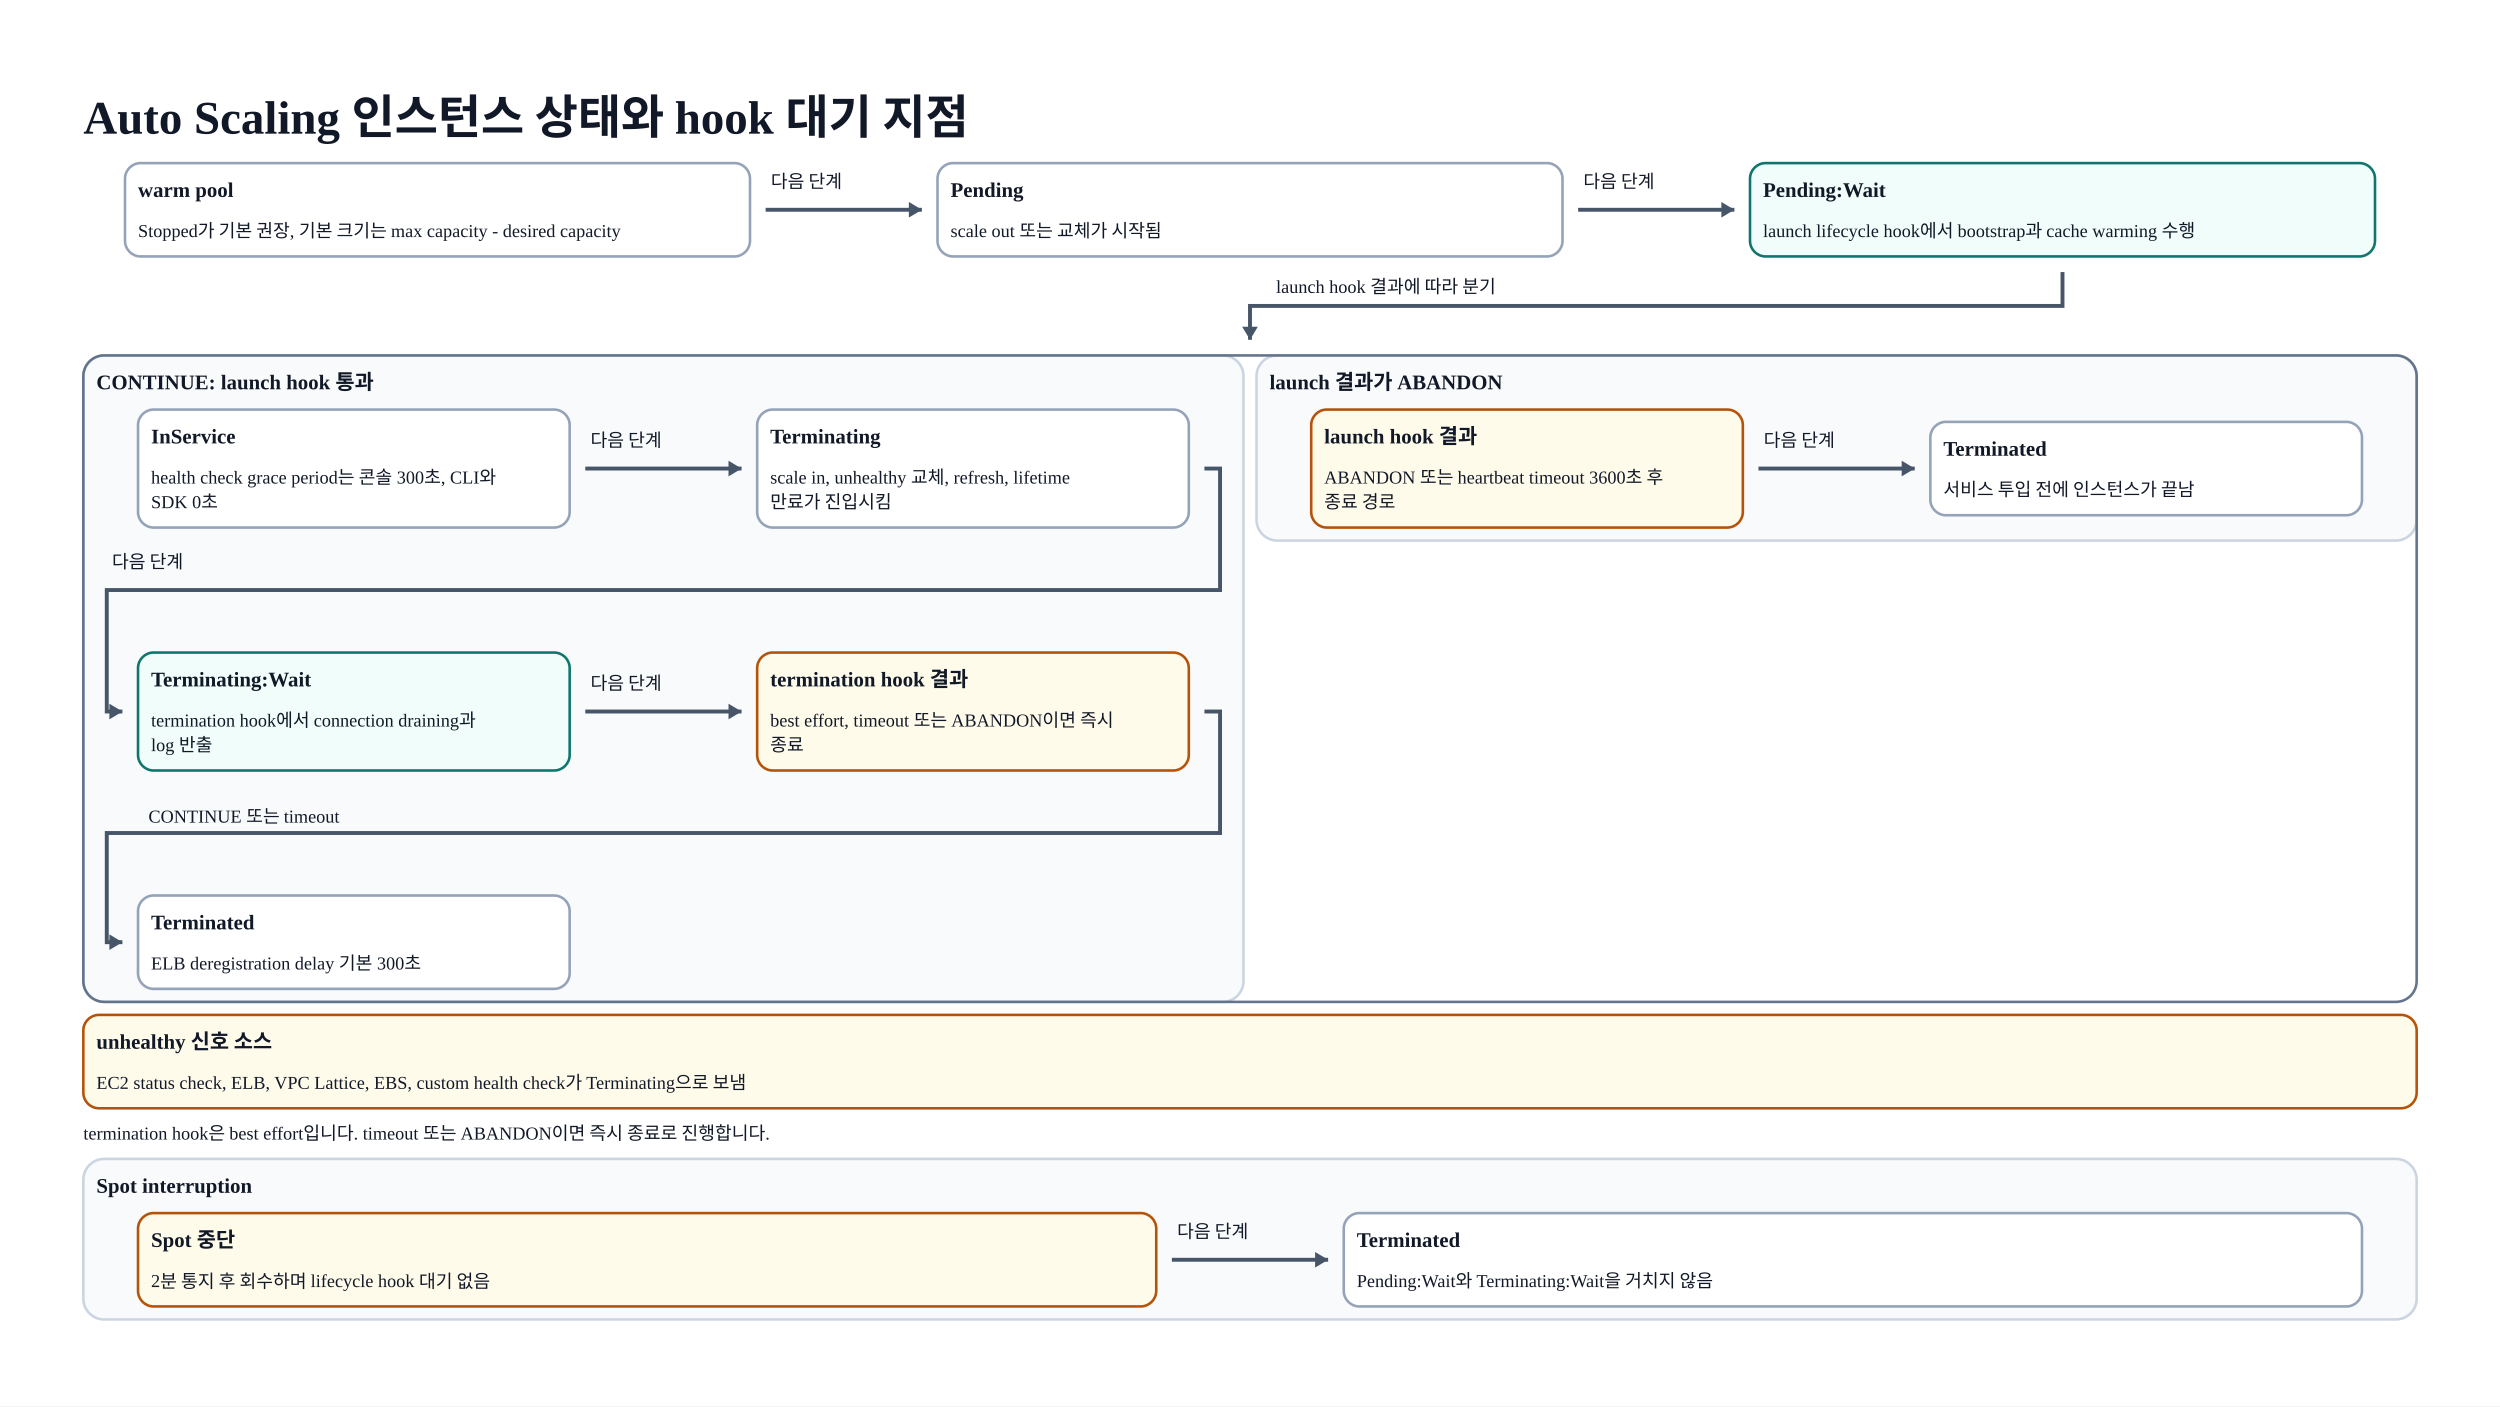
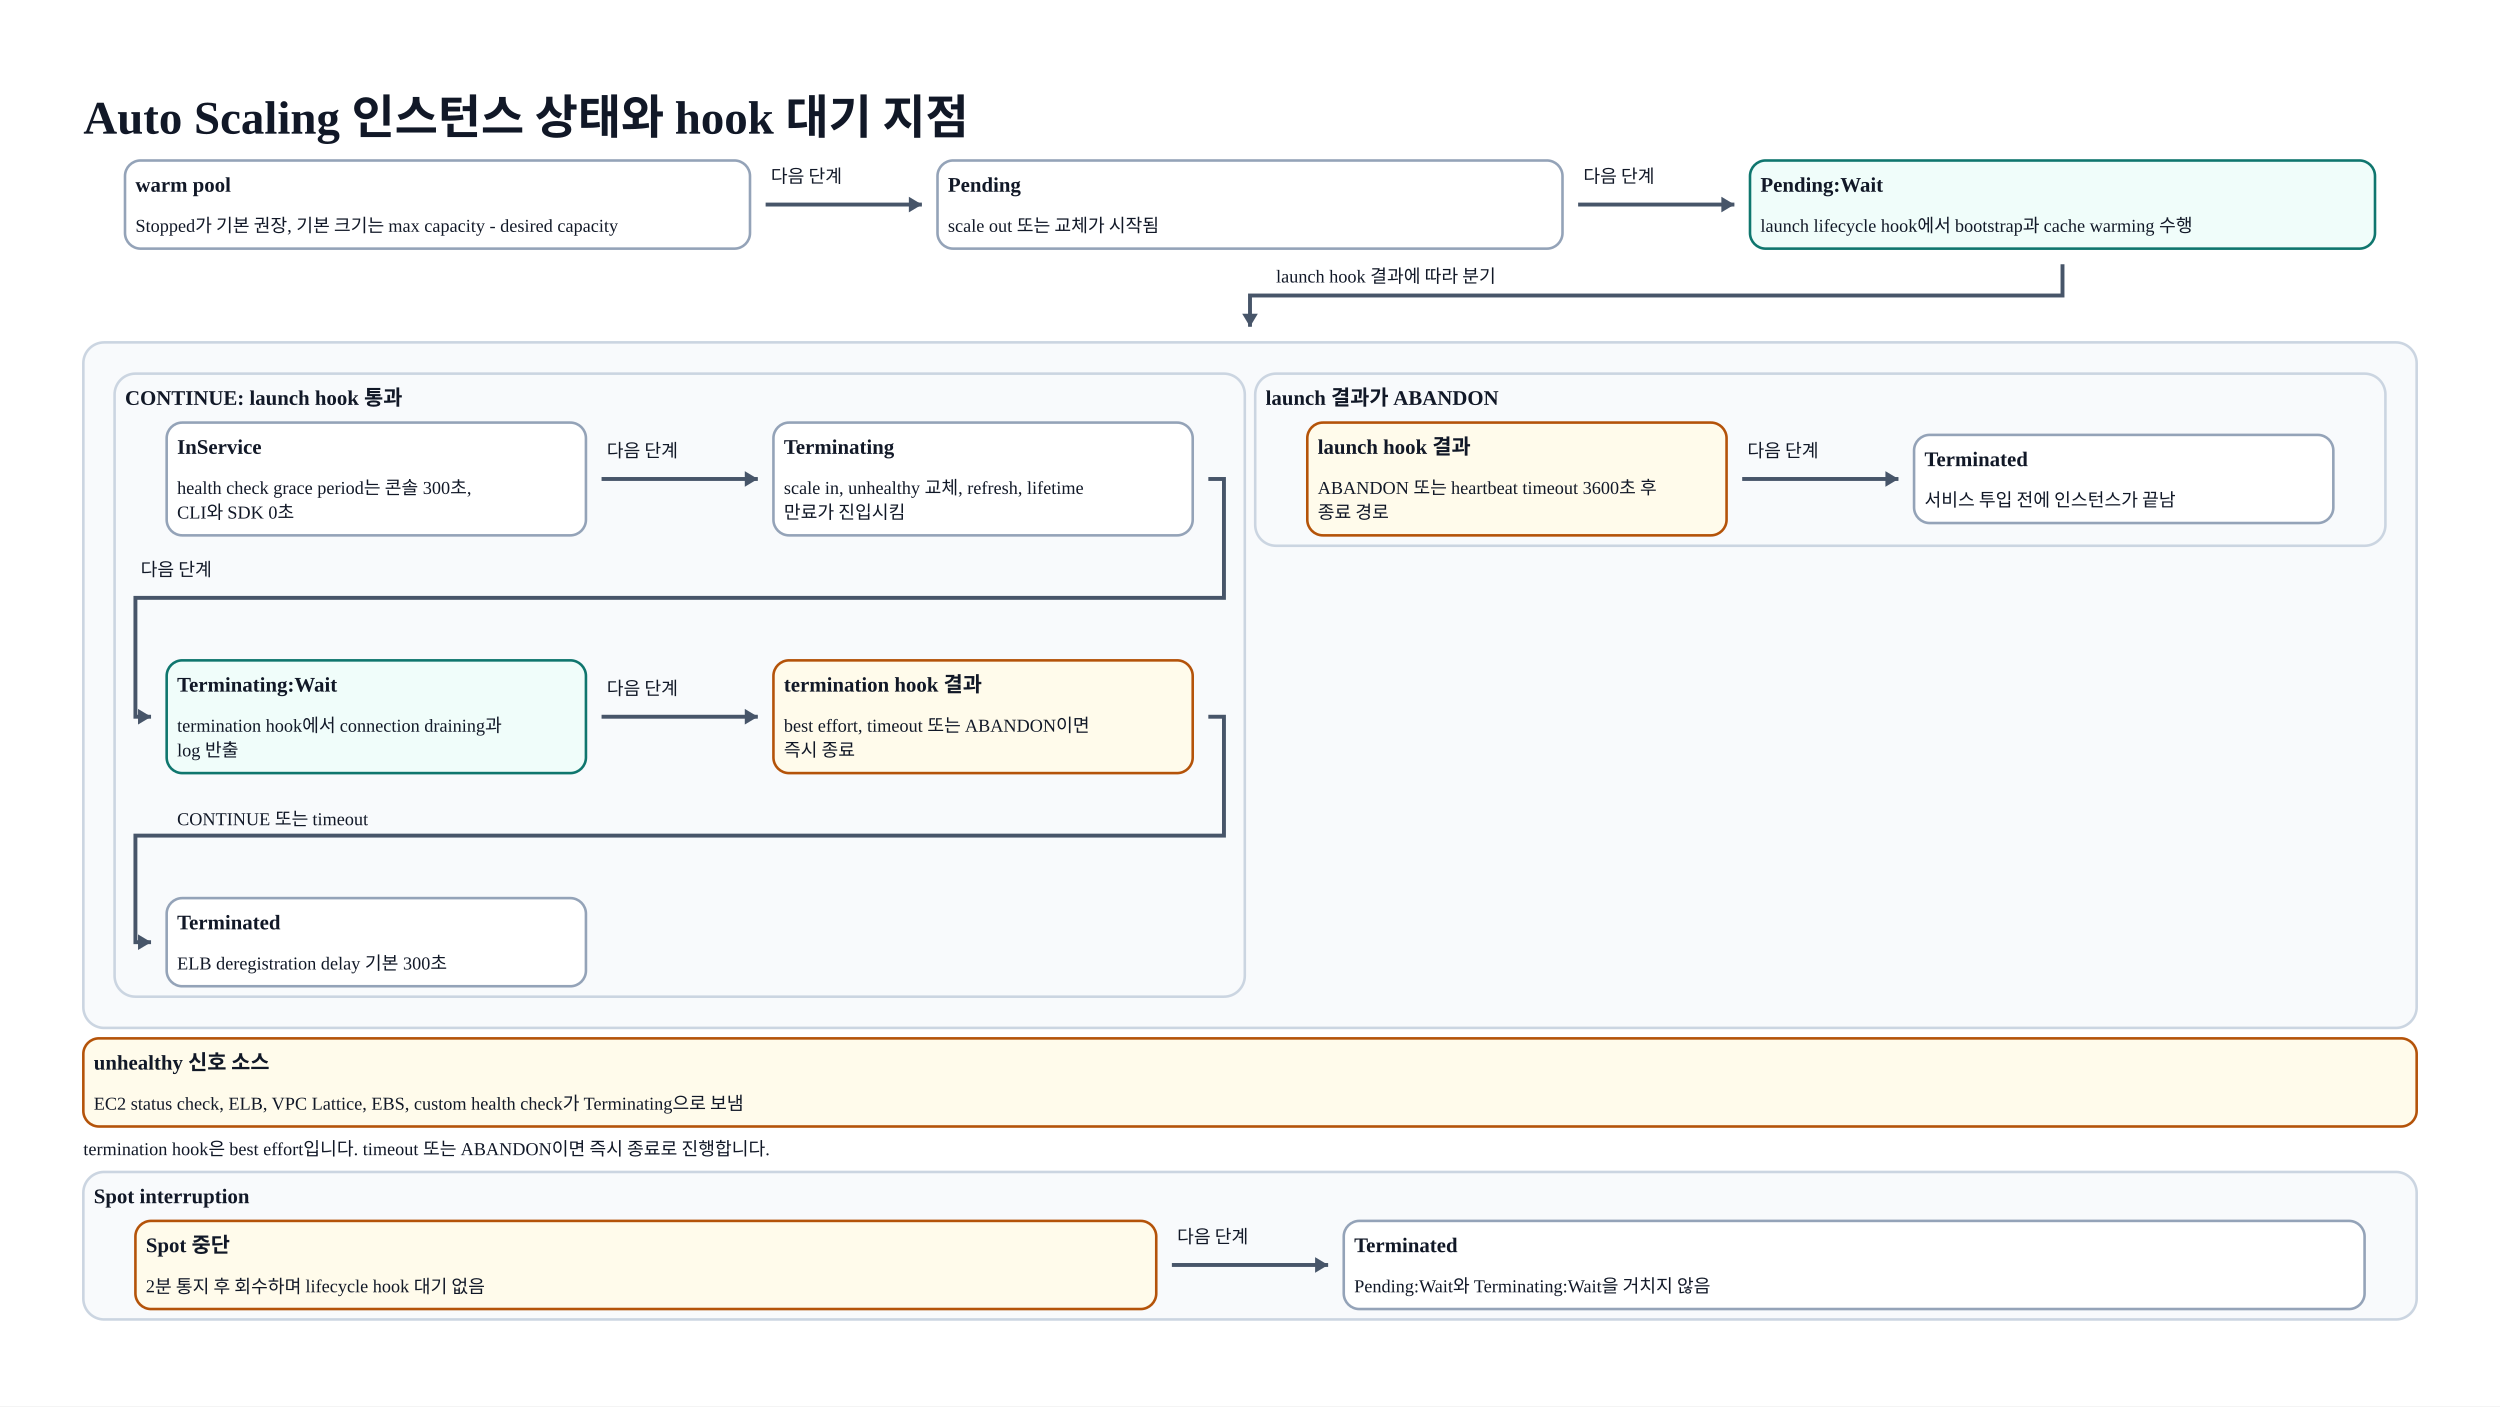
<svg xmlns="http://www.w3.org/2000/svg" class="sd-fhd-artwork" width="1920" height="1080" viewBox="0 0 1920 1080" aria-hidden="true" data-source-sha256="f7b50cf00d800533cc7cfd8ddc33ef8605dd652b27276ff7520661a9fca58d65">
  <rect x="0" y="0" width="1920" height="1080" fill="#fff" />
-   <rect data-source="root.0.1.6.0" x="64.000" y="272.950" width="891.000" height="496.500" rx="16" fill="#f8fafc" stroke="#cbd5e1" stroke-width="2" />
-   <rect data-source="root.0.1.6.1" x="965.000" y="272.950" width="891.000" height="142.200" rx="16" fill="#f8fafc" stroke="#cbd5e1" stroke-width="2" />
-   <rect data-source="root.0.2" x="64.000" y="890.050" width="1792.000" height="123.300" rx="16" fill="#f8fafc" stroke="#cbd5e1" stroke-width="2" />
-   <rect data-source="root.0.1.6" x="64.000" y="272.950" width="1792.000" height="496.500" rx="16" fill="none" stroke="#64748b" stroke-width="2" />
-   <rect data-node="root.0.1.0" x="96.000" y="125.250" width="480.000" height="71.700" rx="12" fill="#fff" stroke="#94a3b8" stroke-width="2" />
-   <rect data-node="root.0.1.2" x="720.000" y="125.250" width="480.000" height="71.700" rx="12" fill="#fff" stroke="#94a3b8" stroke-width="2" />
-   <rect data-node="root.0.1.4" x="1344.000" y="125.250" width="480.000" height="71.700" rx="12" fill="#f0fdfa" stroke="#0f766e" stroke-width="2" />
-   <rect data-node="root.0.1.6.0.1.0" x="106.000" y="314.550" width="331.500" height="90.600" rx="12" fill="#fff" stroke="#94a3b8" stroke-width="2" />
-   <rect data-node="root.0.1.6.0.1.2" x="581.500" y="314.550" width="331.500" height="90.600" rx="12" fill="#fff" stroke="#94a3b8" stroke-width="2" />
-   <rect data-node="root.0.1.6.0.1.4" x="106.000" y="501.150" width="331.500" height="90.600" rx="12" fill="#f0fdfa" stroke="#0f766e" stroke-width="2" />
-   <rect data-node="root.0.1.6.0.1.6" x="581.500" y="501.150" width="331.500" height="90.600" rx="12" fill="#fffbeb" stroke="#b45309" stroke-width="2" />
-   <rect data-node="root.0.1.6.0.1.8" x="106.000" y="687.750" width="331.500" height="71.700" rx="12" fill="#fff" stroke="#94a3b8" stroke-width="2" />
-   <rect data-node="root.0.1.6.1.1.0" x="1007.000" y="314.550" width="331.500" height="90.600" rx="12" fill="#fffbeb" stroke="#b45309" stroke-width="2" />
-   <rect data-node="root.0.1.6.1.1.2" x="1482.500" y="324.000" width="331.500" height="71.700" rx="12" fill="#fff" stroke="#94a3b8" stroke-width="2" />
-   <rect data-node="root.0.1.7" x="64.000" y="779.450" width="1792.000" height="71.700" rx="12" fill="#fffbeb" stroke="#b45309" stroke-width="2" />
-   <rect data-node="root.0.2.1.0" x="106.000" y="931.650" width="782.000" height="71.700" rx="12" fill="#fffbeb" stroke="#b45309" stroke-width="2" />
-   <rect data-node="root.0.2.1.2" x="1032.000" y="931.650" width="782.000" height="71.700" rx="12" fill="#fff" stroke="#94a3b8" stroke-width="2" />
-   <path data-edge="root.0.1.1" data-from="root.0.1.0" data-to="root.0.1.2" d="M 588.000 161.100 L 708.000 161.100" fill="none" stroke="#475569" stroke-width="3" />
-   <polygon data-arrowhead="root.0.1.1" points="708.000,161.100 698.000,167.100 698.000,155.100" fill="#475569" />
-   <path data-edge="root.0.1.3" data-from="root.0.1.2" data-to="root.0.1.4" d="M 1212.000 161.100 L 1332.000 161.100" fill="none" stroke="#475569" stroke-width="3" />
-   <polygon data-arrowhead="root.0.1.3" points="1332.000,161.100 1322.000,167.100 1322.000,155.100" fill="#475569" />
-   <path data-edge="root.0.1.6.0.1.1" data-from="root.0.1.6.0.1.0" data-to="root.0.1.6.0.1.2" d="M 449.500 359.850 L 569.500 359.850" fill="none" stroke="#475569" stroke-width="3" />
-   <polygon data-arrowhead="root.0.1.6.0.1.1" points="569.500,359.850 559.500,365.850 559.500,353.850" fill="#475569" />
-   <path data-edge="root.0.1.6.0.1.3" data-from="root.0.1.6.0.1.2" data-to="root.0.1.6.0.1.4" d="M 925.000 359.850 L 937.000 359.850 L 937.000 453.150 L 82.000 453.150 L 82.000 546.450 L 94.000 546.450" fill="none" stroke="#475569" stroke-width="3" />
-   <polygon data-arrowhead="root.0.1.6.0.1.3" points="94.000,546.450 84.000,552.450 84.000,540.450" fill="#475569" />
-   <path data-edge="root.0.1.6.0.1.5" data-from="root.0.1.6.0.1.4" data-to="root.0.1.6.0.1.6" d="M 449.500 546.450 L 569.500 546.450" fill="none" stroke="#475569" stroke-width="3" />
-   <polygon data-arrowhead="root.0.1.6.0.1.5" points="569.500,546.450 559.500,552.450 559.500,540.450" fill="#475569" />
-   <path data-edge="root.0.1.6.0.1.7" data-from="root.0.1.6.0.1.6" data-to="root.0.1.6.0.1.8" d="M 925.000 546.450 L 937.000 546.450 L 937.000 639.750 L 82.000 639.750 L 82.000 723.600 L 94.000 723.600" fill="none" stroke="#475569" stroke-width="3" />
-   <polygon data-arrowhead="root.0.1.6.0.1.7" points="94.000,723.600 84.000,729.600 84.000,717.600" fill="#475569" />
-   <path data-edge="root.0.1.6.1.1.1" data-from="root.0.1.6.1.1.0" data-to="root.0.1.6.1.1.2" d="M 1350.500 359.850 L 1470.500 359.850" fill="none" stroke="#475569" stroke-width="3" />
-   <polygon data-arrowhead="root.0.1.6.1.1.1" points="1470.500,359.850 1460.500,365.850 1460.500,353.850" fill="#475569" />
-   <path data-edge="root.0.1.5" data-from="root.0.1.4" data-to="root.0.1.6" d="M 1584.000 208.950 L 1584.000 234.950 L 960.000 234.950 L 960.000 260.950" fill="none" stroke="#475569" stroke-width="3" />
-   <polygon data-arrowhead="root.0.1.5" points="960.000,260.950 954.000,250.950 966.000,250.950" fill="#475569" />
-   <path data-edge="root.0.2.1.1" data-from="root.0.2.1.0" data-to="root.0.2.1.2" d="M 900.000 967.500 L 1020.000 967.500" fill="none" stroke="#475569" stroke-width="3" />
-   <polygon data-arrowhead="root.0.2.1.1" points="1020.000,967.500 1010.000,973.500 1010.000,961.500" fill="#475569" />
+   <rect data-source="root.0.1.6" x="64.000" y="262.950" width="1792.000" height="526.500" rx="16" fill="#f8fafc" stroke="#cbd5e1" stroke-width="2" />
+   <rect data-source="root.0.1.6.0" x="88.000" y="286.950" width="868.000" height="478.500" rx="16" fill="#f8fafc" stroke="#cbd5e1" stroke-width="2" />
+   <rect data-source="root.0.1.6.1" x="964.000" y="286.950" width="868.000" height="132.200" rx="16" fill="#f8fafc" stroke="#cbd5e1" stroke-width="2" />
+   <rect data-source="root.0.2" x="64.000" y="900.050" width="1792.000" height="113.300" rx="16" fill="#f8fafc" stroke="#cbd5e1" stroke-width="2" />
+   <rect data-node="root.0.1.0" x="96.000" y="123.250" width="480.000" height="67.700" rx="12" fill="#fff" stroke="#94a3b8" stroke-width="2" />
+   <rect data-node="root.0.1.2" x="720.000" y="123.250" width="480.000" height="67.700" rx="12" fill="#fff" stroke="#94a3b8" stroke-width="2" />
+   <rect data-node="root.0.1.4" x="1344.000" y="123.250" width="480.000" height="67.700" rx="12" fill="#f0fdfa" stroke="#0f766e" stroke-width="2" />
+   <rect data-node="root.0.1.6.0.1.0" x="128.000" y="324.550" width="322.000" height="86.600" rx="12" fill="#fff" stroke="#94a3b8" stroke-width="2" />
+   <rect data-node="root.0.1.6.0.1.2" x="594.000" y="324.550" width="322.000" height="86.600" rx="12" fill="#fff" stroke="#94a3b8" stroke-width="2" />
+   <rect data-node="root.0.1.6.0.1.4" x="128.000" y="507.150" width="322.000" height="86.600" rx="12" fill="#f0fdfa" stroke="#0f766e" stroke-width="2" />
+   <rect data-node="root.0.1.6.0.1.6" x="594.000" y="507.150" width="322.000" height="86.600" rx="12" fill="#fffbeb" stroke="#b45309" stroke-width="2" />
+   <rect data-node="root.0.1.6.0.1.8" x="128.000" y="689.750" width="322.000" height="67.700" rx="12" fill="#fff" stroke="#94a3b8" stroke-width="2" />
+   <rect data-node="root.0.1.6.1.1.0" x="1004.000" y="324.550" width="322.000" height="86.600" rx="12" fill="#fffbeb" stroke="#b45309" stroke-width="2" />
+   <rect data-node="root.0.1.6.1.1.2" x="1470.000" y="334.000" width="322.000" height="67.700" rx="12" fill="#fff" stroke="#94a3b8" stroke-width="2" />
+   <rect data-node="root.0.1.7" x="64.000" y="797.450" width="1792.000" height="67.700" rx="12" fill="#fffbeb" stroke="#b45309" stroke-width="2" />
+   <rect data-node="root.0.2.1.0" x="104.000" y="937.650" width="784.000" height="67.700" rx="12" fill="#fffbeb" stroke="#b45309" stroke-width="2" />
+   <rect data-node="root.0.2.1.2" x="1032.000" y="937.650" width="784.000" height="67.700" rx="12" fill="#fff" stroke="#94a3b8" stroke-width="2" />
+   <path data-edge="root.0.1.1" data-from="root.0.1.0" data-to="root.0.1.2" d="M 588.000 157.100 L 708.000 157.100" fill="none" stroke="#475569" stroke-width="3" />
+   <polygon data-arrowhead="root.0.1.1" points="708.000,157.100 698.000,163.100 698.000,151.100" fill="#475569" />
+   <path data-edge="root.0.1.3" data-from="root.0.1.2" data-to="root.0.1.4" d="M 1212.000 157.100 L 1332.000 157.100" fill="none" stroke="#475569" stroke-width="3" />
+   <polygon data-arrowhead="root.0.1.3" points="1332.000,157.100 1322.000,163.100 1322.000,151.100" fill="#475569" />
+   <path data-edge="root.0.1.6.0.1.1" data-from="root.0.1.6.0.1.0" data-to="root.0.1.6.0.1.2" d="M 462.000 367.850 L 582.000 367.850" fill="none" stroke="#475569" stroke-width="3" />
+   <polygon data-arrowhead="root.0.1.6.0.1.1" points="582.000,367.850 572.000,373.850 572.000,361.850" fill="#475569" />
+   <path data-edge="root.0.1.6.0.1.3" data-from="root.0.1.6.0.1.2" data-to="root.0.1.6.0.1.4" d="M 928.000 367.850 L 940.000 367.850 L 940.000 459.150 L 104.000 459.150 L 104.000 550.450 L 116.000 550.450" fill="none" stroke="#475569" stroke-width="3" />
+   <polygon data-arrowhead="root.0.1.6.0.1.3" points="116.000,550.450 106.000,556.450 106.000,544.450" fill="#475569" />
+   <path data-edge="root.0.1.6.0.1.5" data-from="root.0.1.6.0.1.4" data-to="root.0.1.6.0.1.6" d="M 462.000 550.450 L 582.000 550.450" fill="none" stroke="#475569" stroke-width="3" />
+   <polygon data-arrowhead="root.0.1.6.0.1.5" points="582.000,550.450 572.000,556.450 572.000,544.450" fill="#475569" />
+   <path data-edge="root.0.1.6.0.1.7" data-from="root.0.1.6.0.1.6" data-to="root.0.1.6.0.1.8" d="M 928.000 550.450 L 940.000 550.450 L 940.000 641.750 L 104.000 641.750 L 104.000 723.600 L 116.000 723.600" fill="none" stroke="#475569" stroke-width="3" />
+   <polygon data-arrowhead="root.0.1.6.0.1.7" points="116.000,723.600 106.000,729.600 106.000,717.600" fill="#475569" />
+   <path data-edge="root.0.1.6.1.1.1" data-from="root.0.1.6.1.1.0" data-to="root.0.1.6.1.1.2" d="M 1338.000 367.850 L 1458.000 367.850" fill="none" stroke="#475569" stroke-width="3" />
+   <polygon data-arrowhead="root.0.1.6.1.1.1" points="1458.000,367.850 1448.000,373.850 1448.000,361.850" fill="#475569" />
+   <path data-edge="root.0.1.5" data-from="root.0.1.4" data-to="root.0.1.6" d="M 1584.000 202.950 L 1584.000 226.950 L 960.000 226.950 L 960.000 250.950" fill="none" stroke="#475569" stroke-width="3" />
+   <polygon data-arrowhead="root.0.1.5" points="960.000,250.950 954.000,240.950 966.000,240.950" fill="#475569" />
+   <path data-edge="root.0.2.1.1" data-from="root.0.2.1.0" data-to="root.0.2.1.2" d="M 900.000 971.500 L 1020.000 971.500" fill="none" stroke="#475569" stroke-width="3" />
+   <polygon data-arrowhead="root.0.2.1.1" points="1020.000,971.500 1010.000,977.500 1010.000,965.500" fill="#475569" />
  <text data-source="root.0.0" x="64.000" y="102.650" font-size="36" font-weight="700" fill="#111827">Auto Scaling 인스턴스 상태와 hook 대기 지점</text>
-   <text data-source="root.0.1.0" x="106.000" y="151.250" font-size="16" font-weight="700" fill="#111827">warm pool</text>
-   <text data-source="root.0.1.0" x="106.000" y="182.050" font-size="14" font-weight="400" fill="#111827">Stopped가 기본 권장, 기본 크기는 max capacity - desired capacity</text>
-   <text data-source="root.0.1.2" x="730.000" y="151.250" font-size="16" font-weight="700" fill="#111827">Pending</text>
-   <text data-source="root.0.1.2" x="730.000" y="182.050" font-size="14" font-weight="400" fill="#111827">scale out 또는 교체가 시작됨</text>
-   <text data-source="root.0.1.4" x="1354.000" y="151.250" font-size="16" font-weight="700" fill="#111827">Pending:Wait</text>
-   <text data-source="root.0.1.4" x="1354.000" y="182.050" font-size="14" font-weight="400" fill="#111827">launch lifecycle hook에서 bootstrap과 cache warming 수행</text>
-   <text data-source="root.0.1.6.0.0" x="74.000" y="298.950" font-size="16" font-weight="700" fill="#111827">CONTINUE: launch hook 통과</text>
-   <text data-source="root.0.1.6.0.1.0" x="116.000" y="340.550" font-size="16" font-weight="700" fill="#111827">InService</text>
-   <text data-source="root.0.1.6.0.1.0" x="116.000" y="371.350" font-size="14" font-weight="400" fill="#111827">health check grace period는 콘솔 300초, CLI와</text>
-   <text data-source="root.0.1.6.0.1.0" x="116.000" y="390.250" font-size="14" font-weight="400" fill="#111827">SDK 0초</text>
-   <text data-source="root.0.1.6.0.1.2" x="591.500" y="340.550" font-size="16" font-weight="700" fill="#111827">Terminating</text>
-   <text data-source="root.0.1.6.0.1.2" x="591.500" y="371.350" font-size="14" font-weight="400" fill="#111827">scale in, unhealthy 교체, refresh, lifetime</text>
-   <text data-source="root.0.1.6.0.1.2" x="591.500" y="390.250" font-size="14" font-weight="400" fill="#111827">만료가 진입시킴</text>
-   <text data-source="root.0.1.6.0.1.4" x="116.000" y="527.150" font-size="16" font-weight="700" fill="#111827">Terminating:Wait</text>
-   <text data-source="root.0.1.6.0.1.4" x="116.000" y="557.950" font-size="14" font-weight="400" fill="#111827">termination hook에서 connection draining과</text>
-   <text data-source="root.0.1.6.0.1.4" x="116.000" y="576.850" font-size="14" font-weight="400" fill="#111827">log 반출</text>
-   <text data-source="root.0.1.6.0.1.6" x="591.500" y="527.150" font-size="16" font-weight="700" fill="#111827">termination hook 결과</text>
-   <text data-source="root.0.1.6.0.1.6" x="591.500" y="557.950" font-size="14" font-weight="400" fill="#111827">best effort, timeout 또는 ABANDON이면 즉시</text>
-   <text data-source="root.0.1.6.0.1.6" x="591.500" y="576.850" font-size="14" font-weight="400" fill="#111827">종료</text>
-   <text data-source="root.0.1.6.0.1.8" x="116.000" y="713.750" font-size="16" font-weight="700" fill="#111827">Terminated</text>
-   <text data-source="root.0.1.6.0.1.8" x="116.000" y="744.550" font-size="14" font-weight="400" fill="#111827">ELB deregistration delay 기본 300초</text>
-   <text data-source="root.0.1.6.0.1.7" x="114.000" y="631.750" font-size="14" font-weight="400" fill="#111827">CONTINUE 또는 timeout</text>
-   <text data-source="root.0.1.6.1.0" x="975.000" y="298.950" font-size="16" font-weight="700" fill="#111827">launch 결과가 ABANDON</text>
-   <text data-source="root.0.1.6.1.1.0" x="1017.000" y="340.550" font-size="16" font-weight="700" fill="#111827">launch hook 결과</text>
-   <text data-source="root.0.1.6.1.1.0" x="1017.000" y="371.350" font-size="14" font-weight="400" fill="#111827">ABANDON 또는 heartbeat timeout 3600초 후</text>
-   <text data-source="root.0.1.6.1.1.0" x="1017.000" y="390.250" font-size="14" font-weight="400" fill="#111827">종료 경로</text>
-   <text data-source="root.0.1.6.1.1.2" x="1492.500" y="350.000" font-size="16" font-weight="700" fill="#111827">Terminated</text>
-   <text data-source="root.0.1.6.1.1.2" x="1492.500" y="380.800" font-size="14" font-weight="400" fill="#111827">서비스 투입 전에 인스턴스가 끝남</text>
-   <text data-source="root.0.1.7" x="74.000" y="805.450" font-size="16" font-weight="700" fill="#111827">unhealthy 신호 소스</text>
-   <text data-source="root.0.1.7" x="74.000" y="836.250" font-size="14" font-weight="400" fill="#111827">EC2 status check, ELB, VPC Lattice, EBS, custom health check가 Terminating으로 보냄</text>
-   <text data-source="root.0.1.8" x="64.000" y="875.150" font-size="14" font-weight="400" fill="#111827">termination hook은 best effort입니다. timeout 또는 ABANDON이면 즉시 종료로 진행합니다.</text>
-   <text data-source="root.0.1.5" x="980.000" y="224.950" font-size="14" font-weight="400" fill="#111827">launch hook 결과에 따라 분기</text>
-   <text data-source="root.0.2.0" x="74.000" y="916.050" font-size="16" font-weight="700" fill="#111827">Spot interruption</text>
-   <text data-source="root.0.2.1.0" x="116.000" y="957.650" font-size="16" font-weight="700" fill="#111827">Spot 중단</text>
-   <text data-source="root.0.2.1.0" x="116.000" y="988.450" font-size="14" font-weight="400" fill="#111827">2분 통지 후 회수하며 lifecycle hook 대기 없음</text>
-   <text data-source="root.0.2.1.2" x="1042.000" y="957.650" font-size="16" font-weight="700" fill="#111827">Terminated</text>
-   <text data-source="root.0.2.1.2" x="1042.000" y="988.450" font-size="14" font-weight="400" fill="#111827">Pending:Wait와 Terminating:Wait을 거치지 않음</text>
-   <text data-source="root.0.1.1.meaning" x="592.000" y="144.200" font-size="14" font-weight="400" fill="#111827">다음 단계</text>
-   <text data-source="root.0.1.3.meaning" x="1216.000" y="144.200" font-size="14" font-weight="400" fill="#111827">다음 단계</text>
-   <text data-source="root.0.1.6.0.1.1.meaning" x="453.500" y="342.950" font-size="14" font-weight="400" fill="#111827">다음 단계</text>
-   <text data-source="root.0.1.6.0.1.3.meaning" x="86.000" y="436.250" font-size="14" font-weight="400" fill="#111827">다음 단계</text>
-   <text data-source="root.0.1.6.0.1.5.meaning" x="453.500" y="529.550" font-size="14" font-weight="400" fill="#111827">다음 단계</text>
-   <text data-source="root.0.1.6.1.1.1.meaning" x="1354.500" y="342.950" font-size="14" font-weight="400" fill="#111827">다음 단계</text>
-   <text data-source="root.0.2.1.1.meaning" x="904.000" y="950.600" font-size="14" font-weight="400" fill="#111827">다음 단계</text>
+   <text data-source="root.0.1.0" x="104.000" y="147.250" font-size="16" font-weight="700" fill="#111827">warm pool</text>
+   <text data-source="root.0.1.0" x="104.000" y="178.050" font-size="14" font-weight="400" fill="#111827">Stopped가 기본 권장, 기본 크기는 max capacity - desired capacity</text>
+   <text data-source="root.0.1.2" x="728.000" y="147.250" font-size="16" font-weight="700" fill="#111827">Pending</text>
+   <text data-source="root.0.1.2" x="728.000" y="178.050" font-size="14" font-weight="400" fill="#111827">scale out 또는 교체가 시작됨</text>
+   <text data-source="root.0.1.4" x="1352.000" y="147.250" font-size="16" font-weight="700" fill="#111827">Pending:Wait</text>
+   <text data-source="root.0.1.4" x="1352.000" y="178.050" font-size="14" font-weight="400" fill="#111827">launch lifecycle hook에서 bootstrap과 cache warming 수행</text>
+   <text data-source="root.0.1.6.0.0" x="96.000" y="310.950" font-size="16" font-weight="700" fill="#111827">CONTINUE: launch hook 통과</text>
+   <text data-source="root.0.1.6.0.1.0" x="136.000" y="348.550" font-size="16" font-weight="700" fill="#111827">InService</text>
+   <text data-source="root.0.1.6.0.1.0" x="136.000" y="379.350" font-size="14" font-weight="400" fill="#111827">health check grace period는 콘솔 300초,</text>
+   <text data-source="root.0.1.6.0.1.0" x="136.000" y="398.250" font-size="14" font-weight="400" fill="#111827">CLI와 SDK 0초</text>
+   <text data-source="root.0.1.6.0.1.2" x="602.000" y="348.550" font-size="16" font-weight="700" fill="#111827">Terminating</text>
+   <text data-source="root.0.1.6.0.1.2" x="602.000" y="379.350" font-size="14" font-weight="400" fill="#111827">scale in, unhealthy 교체, refresh, lifetime</text>
+   <text data-source="root.0.1.6.0.1.2" x="602.000" y="398.250" font-size="14" font-weight="400" fill="#111827">만료가 진입시킴</text>
+   <text data-source="root.0.1.6.0.1.4" x="136.000" y="531.150" font-size="16" font-weight="700" fill="#111827">Terminating:Wait</text>
+   <text data-source="root.0.1.6.0.1.4" x="136.000" y="561.950" font-size="14" font-weight="400" fill="#111827">termination hook에서 connection draining과</text>
+   <text data-source="root.0.1.6.0.1.4" x="136.000" y="580.850" font-size="14" font-weight="400" fill="#111827">log 반출</text>
+   <text data-source="root.0.1.6.0.1.6" x="602.000" y="531.150" font-size="16" font-weight="700" fill="#111827">termination hook 결과</text>
+   <text data-source="root.0.1.6.0.1.6" x="602.000" y="561.950" font-size="14" font-weight="400" fill="#111827">best effort, timeout 또는 ABANDON이면</text>
+   <text data-source="root.0.1.6.0.1.6" x="602.000" y="580.850" font-size="14" font-weight="400" fill="#111827">즉시 종료</text>
+   <text data-source="root.0.1.6.0.1.8" x="136.000" y="713.750" font-size="16" font-weight="700" fill="#111827">Terminated</text>
+   <text data-source="root.0.1.6.0.1.8" x="136.000" y="744.550" font-size="14" font-weight="400" fill="#111827">ELB deregistration delay 기본 300초</text>
+   <text data-source="root.0.1.6.0.1.7" x="136.000" y="633.750" font-size="14" font-weight="400" fill="#111827">CONTINUE 또는 timeout</text>
+   <text data-source="root.0.1.6.1.0" x="972.000" y="310.950" font-size="16" font-weight="700" fill="#111827">launch 결과가 ABANDON</text>
+   <text data-source="root.0.1.6.1.1.0" x="1012.000" y="348.550" font-size="16" font-weight="700" fill="#111827">launch hook 결과</text>
+   <text data-source="root.0.1.6.1.1.0" x="1012.000" y="379.350" font-size="14" font-weight="400" fill="#111827">ABANDON 또는 heartbeat timeout 3600초 후</text>
+   <text data-source="root.0.1.6.1.1.0" x="1012.000" y="398.250" font-size="14" font-weight="400" fill="#111827">종료 경로</text>
+   <text data-source="root.0.1.6.1.1.2" x="1478.000" y="358.000" font-size="16" font-weight="700" fill="#111827">Terminated</text>
+   <text data-source="root.0.1.6.1.1.2" x="1478.000" y="388.800" font-size="14" font-weight="400" fill="#111827">서비스 투입 전에 인스턴스가 끝남</text>
+   <text data-source="root.0.1.7" x="72.000" y="821.450" font-size="16" font-weight="700" fill="#111827">unhealthy 신호 소스</text>
+   <text data-source="root.0.1.7" x="72.000" y="852.250" font-size="14" font-weight="400" fill="#111827">EC2 status check, ELB, VPC Lattice, EBS, custom health check가 Terminating으로 보냄</text>
+   <text data-source="root.0.1.8" x="64.000" y="887.150" font-size="14" font-weight="400" fill="#111827">termination hook은 best effort입니다. timeout 또는 ABANDON이면 즉시 종료로 진행합니다.</text>
+   <text data-source="root.0.1.5" x="980.000" y="216.950" font-size="14" font-weight="400" fill="#111827">launch hook 결과에 따라 분기</text>
+   <text data-source="root.0.2.0" x="72.000" y="924.050" font-size="16" font-weight="700" fill="#111827">Spot interruption</text>
+   <text data-source="root.0.2.1.0" x="112.000" y="961.650" font-size="16" font-weight="700" fill="#111827">Spot 중단</text>
+   <text data-source="root.0.2.1.0" x="112.000" y="992.450" font-size="14" font-weight="400" fill="#111827">2분 통지 후 회수하며 lifecycle hook 대기 없음</text>
+   <text data-source="root.0.2.1.2" x="1040.000" y="961.650" font-size="16" font-weight="700" fill="#111827">Terminated</text>
+   <text data-source="root.0.2.1.2" x="1040.000" y="992.450" font-size="14" font-weight="400" fill="#111827">Pending:Wait와 Terminating:Wait을 거치지 않음</text>
+   <text data-source="root.0.1.1.meaning" x="592.000" y="140.200" font-size="14" font-weight="400" fill="#111827">다음 단계</text>
+   <text data-source="root.0.1.3.meaning" x="1216.000" y="140.200" font-size="14" font-weight="400" fill="#111827">다음 단계</text>
+   <text data-source="root.0.1.6.0.1.1.meaning" x="466.000" y="350.950" font-size="14" font-weight="400" fill="#111827">다음 단계</text>
+   <text data-source="root.0.1.6.0.1.3.meaning" x="108.000" y="442.250" font-size="14" font-weight="400" fill="#111827">다음 단계</text>
+   <text data-source="root.0.1.6.0.1.5.meaning" x="466.000" y="533.550" font-size="14" font-weight="400" fill="#111827">다음 단계</text>
+   <text data-source="root.0.1.6.1.1.1.meaning" x="1342.000" y="350.950" font-size="14" font-weight="400" fill="#111827">다음 단계</text>
+   <text data-source="root.0.2.1.1.meaning" x="904.000" y="954.600" font-size="14" font-weight="400" fill="#111827">다음 단계</text>
</svg>
